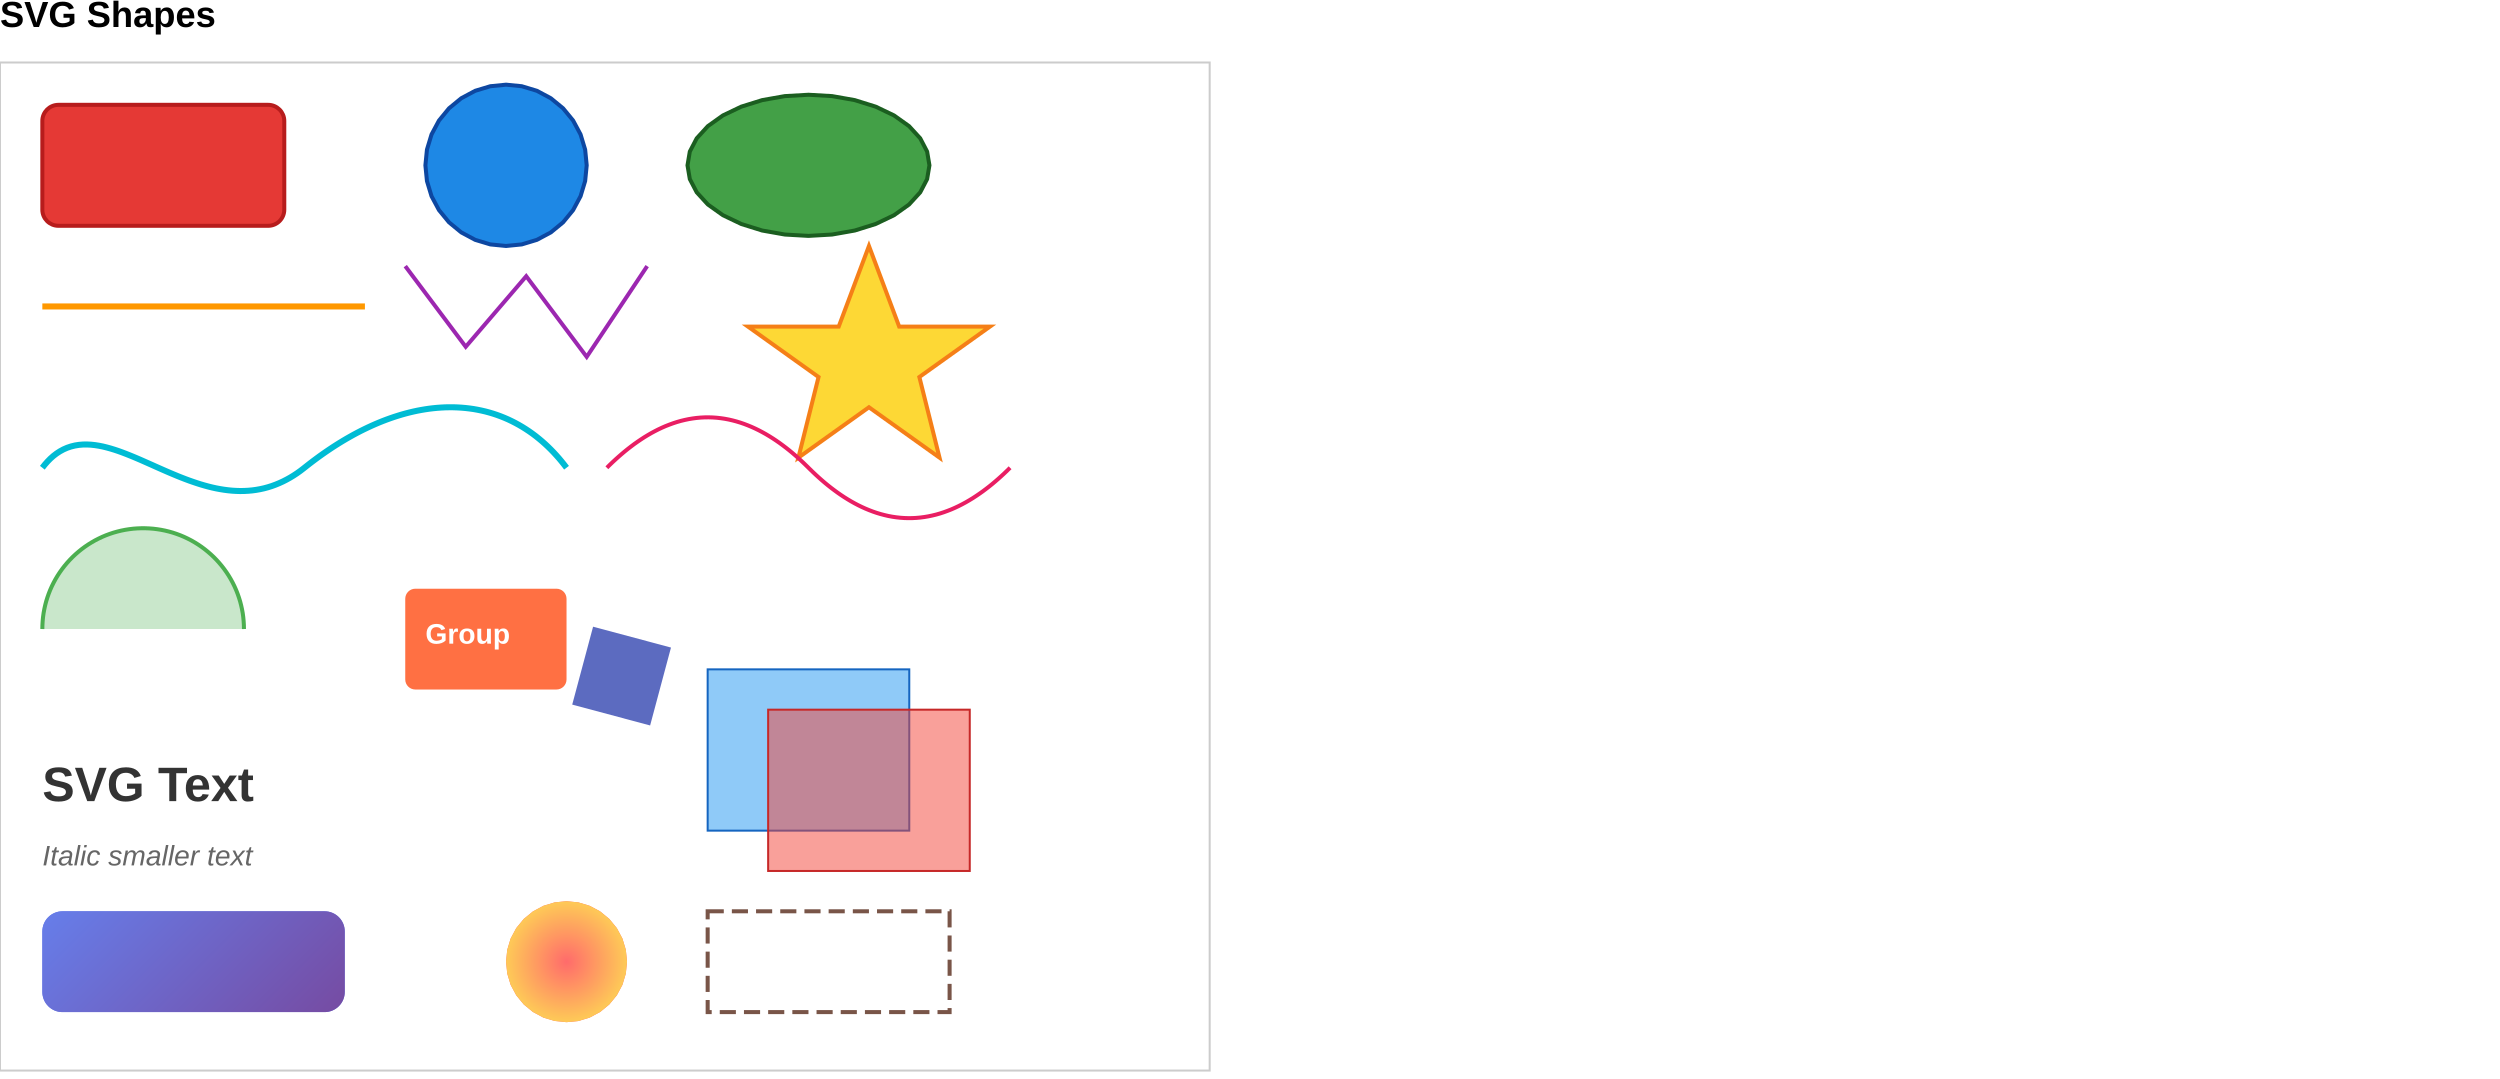
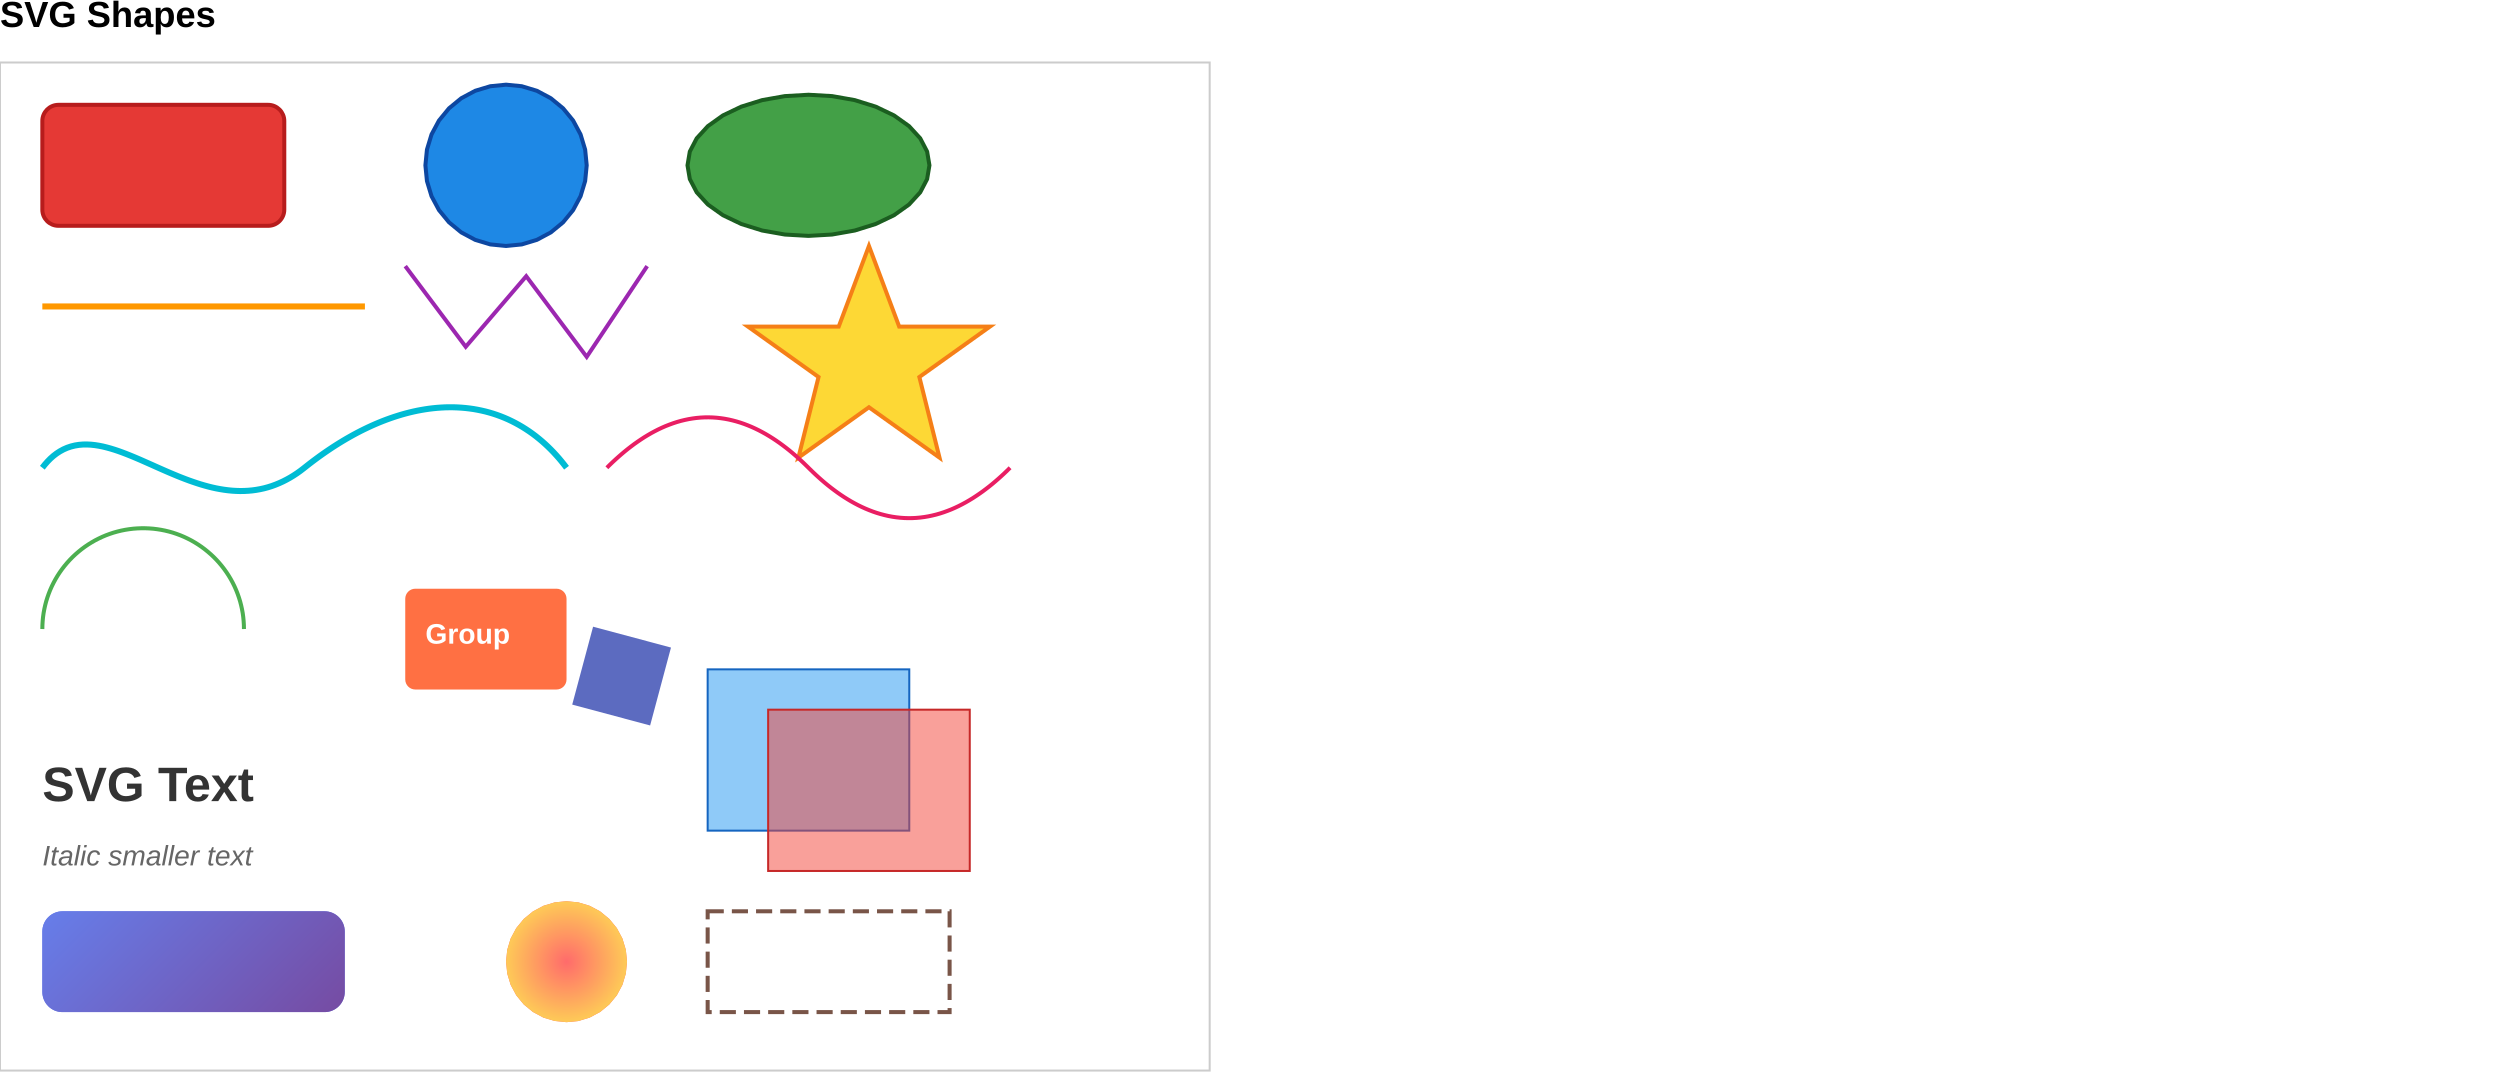
<svg xmlns="http://www.w3.org/2000/svg" width="1240" height="535" viewBox="0 0 1240 535">
  <defs>
    <linearGradient id="lg1" x1="46" y1="427" x2="146" y2="527" gradientUnits="userSpaceOnUse">
      <stop offset="0%" stop-color="rgb(102, 126, 234)" />
      <stop offset="100%" stop-color="rgb(118, 75, 162)" />
    </linearGradient>
    <radialGradient id="rg2" cx="281" cy="477" r="30" gradientUnits="userSpaceOnUse">
      <stop offset="0%" stop-color="rgb(255, 107, 107)" />
      <stop offset="100%" stop-color="rgb(254, 202, 87)" />
    </radialGradient>
  </defs>
-   <text x="0" y="1.5" fill="rgb(0, 0, 0)" dominant-baseline="text-before-edge" font-weight="700" font-size="18px" font-family="Arial">SVG Shapes</text>
-   <path d="M0,31 L600,31 L600,531 L0,531 Z" fill="none" stroke="rgb(204, 204, 204)" stroke-width="1" />
+   <text x="0" y="1.5" fill="rgb(0, 0, 0)" dominant-baseline="text-before-edge" font-weight="700" font-size="18px" font-family="Arial, sans-serif">SVG Shapes</text>
+   <rect x="0" y="31" width="600" height="500" rx="0" ry="0" fill="none" stroke="rgb(204, 204, 204)" stroke-width="1" />
  <g>
    <rect x="21" y="52" width="120" height="60" rx="8" ry="8" fill="rgb(229, 57, 53)" />
    <rect x="21" y="52" width="120" height="60" rx="8" ry="8" fill="none" stroke="rgb(183, 28, 28)" stroke-width="2" />
  </g>
  <g>
    <path d="M291,82 L290.23,89.8 L287.96,97.31 L284.26,104.22 L279.28,110.28 L273.22,115.26 L266.31,118.96 L258.8,121.23 L251,122 L243.2,121.23 L235.69,118.96 L228.78,115.26 L222.72,110.28 L217.74,104.22 L214.04,97.31 L211.77,89.8 L211,82 L211.77,74.2 L214.04,66.69 L217.74,59.78 L222.72,53.72 L228.78,48.74 L235.69,45.04 L243.2,42.77 L251,42 L258.8,42.77 L266.31,45.04 L273.22,48.74 L279.28,53.72 L284.26,59.78 L287.96,66.69 L290.23,74.2 Z" fill="rgb(30, 136, 229)" />
    <path d="M291,82 L290.23,89.8 L287.96,97.31 L284.26,104.22 L279.28,110.28 L273.22,115.26 L266.31,118.96 L258.8,121.23 L251,122 L243.2,121.23 L235.69,118.96 L228.78,115.26 L222.72,110.28 L217.74,104.22 L214.04,97.31 L211.77,89.8 L211,82 L211.77,74.2 L214.04,66.69 L217.74,59.78 L222.72,53.72 L228.78,48.74 L235.69,45.04 L243.2,42.77 L251,42 L258.8,42.77 L266.31,45.04 L273.22,48.74 L279.28,53.72 L284.26,59.78 L287.96,66.69 L290.23,74.2 Z" fill="none" stroke="rgb(13, 71, 161)" stroke-width="2" />
  </g>
  <g>
    <path d="M461,82 L459.85,88.83 L456.43,95.39 L450.89,101.44 L443.43,106.75 L434.33,111.1 L423.96,114.34 L412.71,116.33 L401,117 L389.29,116.33 L378.04,114.34 L367.67,111.1 L358.57,106.75 L351.11,101.44 L345.57,95.39 L342.15,88.83 L341,82 L342.15,75.17 L345.57,68.61 L351.11,62.56 L358.57,57.25 L367.67,52.9 L378.04,49.66 L389.29,47.67 L401,47 L412.71,47.67 L423.96,49.66 L434.33,52.9 L443.43,57.25 L450.89,62.56 L456.43,68.61 L459.85,75.17 Z" fill="rgb(67, 160, 71)" />
    <path d="M461,82 L459.85,88.83 L456.43,95.39 L450.89,101.44 L443.43,106.75 L434.33,111.1 L423.96,114.34 L412.71,116.33 L401,117 L389.29,116.33 L378.04,114.34 L367.67,111.1 L358.57,106.75 L351.11,101.44 L345.57,95.39 L342.15,88.83 L341,82 L342.15,75.17 L345.57,68.61 L351.11,62.56 L358.57,57.25 L367.67,52.9 L378.04,49.66 L389.29,47.67 L401,47 L412.71,47.67 L423.96,49.66 L434.33,52.9 L443.43,57.25 L450.89,62.56 L456.43,68.61 L459.85,75.17 Z" fill="none" stroke="rgb(27, 94, 32)" stroke-width="2" />
  </g>
-   <g>
-     <path d="M21,152 L181,152" fill="rgb(0, 0, 0)" />
-     <path d="M21,152 L181,152" fill="none" stroke="rgb(255, 152, 0)" stroke-width="3" />
-   </g>
+   <path d="M21,152 L181,152" fill="none" stroke="rgb(255, 152, 0)" stroke-width="3" />
  <path d="M201,132 L231,172 L261,137 L291,177 L321,132" fill="none" stroke="rgb(156, 39, 176)" stroke-width="2" />
  <g>
    <path d="M431,122 L446,162 L491,162 L456,187 L466,227 L431,202 L396,227 L406,187 L371,162 L416,162 Z" fill="rgb(253, 216, 53)" />
    <path d="M431,122 L446,162 L491,162 L456,187 L466,227 L431,202 L396,227 L406,187 L371,162 L416,162 Z" fill="none" stroke="rgb(245, 127, 23)" stroke-width="2" />
  </g>
  <path d="M21,232 L22.24,230.43 L23.56,228.93 L24.96,227.5 L26.45,226.17 L28.04,224.95 L29.71,223.86 L31.47,222.9 L33.3,222.1 L35.19,221.46 L37.13,220.98 L39.1,220.66 L41.09,220.49 L43.09,220.46 L45.09,220.56 L47.08,220.77 L49.05,221.08 L51.01,221.47 L52.96,221.95 L54.88,222.48 L56.8,223.07 L58.69,223.7 L60.57,224.38 L62.44,225.09 L64.3,225.83 L66.15,226.58 L67.99,227.36 L69.83,228.15 L71.66,228.96 L73.49,229.77 L75.32,230.58 L77.14,231.4 L78.97,232.21 L80.8,233.02 L82.63,233.82 L84.47,234.61 L86.31,235.38 L88.16,236.15 L90.02,236.89 L91.88,237.61 L93.76,238.31 L95.64,238.97 L97.54,239.61 L99.44,240.22 L101.36,240.78 L103.29,241.31 L105.23,241.79 L107.18,242.22 L109.15,242.59 L111.12,242.91 L113.1,243.17 L115.09,243.37 L117.09,243.49 L119.09,243.55 L121.09,243.52 L123.08,243.42 L125.08,243.24 L127.06,242.97 L129.03,242.62 L130.98,242.19 L132.91,241.67 L134.82,241.07 L136.7,240.38 L138.54,239.62 L140.36,238.79 L142.14,237.88 L143.89,236.91 L145.6,235.87 L147.27,234.77 L148.9,233.61 L150.49,232.4 L152.06,231.16 L153.63,229.93 L155.22,228.72 L156.83,227.52 L158.44,226.34 L160.07,225.18 L161.71,224.04 L163.37,222.92 L165.03,221.81 L166.72,220.73 L168.41,219.67 L170.12,218.63 L171.84,217.61 L173.58,216.62 L175.32,215.65 L177.09,214.7 L178.86,213.78 L180.65,212.89 L182.45,212.03 L184.27,211.19 L186.1,210.38 L187.94,209.6 L189.8,208.85 L191.66,208.14 L193.54,207.46 L195.43,206.81 L197.34,206.2 L199.25,205.62 L201.18,205.08 L203.11,204.58 L205.06,204.12 L207.02,203.7 L208.98,203.33 L210.95,203 L212.93,202.71 L214.92,202.47 L216.91,202.28 L218.9,202.14 L220.9,202.04 L222.9,202 L224.9,202.01 L226.9,202.08 L228.89,202.2 L230.88,202.37 L232.87,202.6 L234.85,202.88 L236.82,203.23 L238.78,203.63 L240.73,204.08 L242.66,204.6 L244.57,205.17 L246.47,205.8 L248.35,206.49 L250.2,207.23 L252.04,208.03 L253.85,208.89 L255.63,209.8 L257.38,210.76 L259.11,211.77 L260.8,212.83 L262.47,213.94 L264.1,215.09 L265.7,216.29 L267.26,217.54 L268.79,218.82 L270.29,220.15 L271.75,221.51 L273.18,222.92 L274.57,224.35 L275.92,225.82 L277.25,227.32 L278.53,228.85 L279.78,230.41 L281,232" fill="none" stroke="rgb(0, 188, 212)" stroke-width="3" />
  <path d="M301,232 L302.42,230.6 L303.86,229.22 L305.33,227.86 L306.81,226.53 L308.32,225.22 L309.85,223.93 L311.4,222.68 L312.98,221.46 L314.58,220.26 L316.21,219.11 L317.86,217.99 L319.53,216.9 L321.24,215.86 L322.96,214.86 L324.72,213.91 L326.5,213 L328.3,212.15 L330.13,211.35 L331.99,210.62 L333.86,209.94 L335.76,209.32 L337.68,208.77 L339.62,208.3 L341.57,207.89 L343.54,207.56 L345.52,207.3 L347.51,207.12 L349.5,207.02 L351.5,207 L353.49,207.06 L355.49,207.2 L357.47,207.42 L359.44,207.71 L361.41,208.08 L363.35,208.53 L365.28,209.04 L367.19,209.62 L369.08,210.27 L370.94,210.98 L372.79,211.75 L374.6,212.57 L376.4,213.45 L378.16,214.38 L379.9,215.35 L381.62,216.38 L383.31,217.44 L384.97,218.54 L386.61,219.68 L388.22,220.86 L389.81,222.06 L391.38,223.3 L392.92,224.57 L394.44,225.87 L395.93,227.19 L397.41,228.54 L398.86,229.91 L400.29,231.3 L401.71,232.7 L403.14,234.09 L404.59,235.46 L406.07,236.81 L407.56,238.13 L409.08,239.43 L410.62,240.7 L412.19,241.94 L413.78,243.14 L415.39,244.32 L417.03,245.46 L418.69,246.56 L420.38,247.62 L422.1,248.65 L423.84,249.62 L425.6,250.55 L427.4,251.43 L429.21,252.25 L431.06,253.02 L432.92,253.73 L434.81,254.38 L436.72,254.96 L438.65,255.47 L440.59,255.92 L442.56,256.29 L444.53,256.58 L446.51,256.8 L448.51,256.94 L450.5,257 L452.5,256.98 L454.49,256.88 L456.48,256.7 L458.46,256.44 L460.43,256.11 L462.38,255.7 L464.32,255.23 L466.24,254.68 L468.14,254.06 L470.01,253.38 L471.87,252.65 L473.7,251.85 L475.5,251 L477.28,250.09 L479.04,249.14 L480.76,248.14 L482.47,247.1 L484.14,246.01 L485.79,244.89 L487.42,243.74 L489.02,242.54 L490.6,241.32 L492.15,240.07 L493.68,238.78 L495.19,237.47 L496.67,236.14 L498.14,234.78 L499.58,233.4 L501,232" fill="none" stroke="rgb(233, 30, 99)" stroke-width="2" />
-   <g>
-     <path d="M21,312 L21.04,310.01 L21.16,308.03 L21.35,306.05 L21.62,304.08 L21.98,302.12 L22.41,300.18 L22.91,298.26 L23.5,296.36 L24.16,294.48 L24.89,292.63 L25.7,290.81 L26.58,289.03 L27.53,287.28 L28.54,285.58 L29.63,283.91 L30.78,282.29 L32,280.71 L33.27,279.19 L34.61,277.71 L36,276.29 L37.45,274.93 L38.95,273.63 L40.5,272.38 L42.09,271.2 L43.74,270.08 L45.43,269.03 L47.15,268.04 L48.92,267.13 L50.72,266.28 L52.55,265.51 L54.41,264.82 L56.3,264.19 L58.22,263.65 L60.15,263.18 L62.1,262.79 L64.06,262.48 L66.04,262.24 L68.02,262.09 L70.01,262.01 L71.99,262.01 L73.98,262.09 L75.96,262.24 L77.94,262.48 L79.9,262.79 L81.85,263.18 L83.78,263.65 L85.7,264.19 L87.59,264.82 L89.45,265.51 L91.28,266.28 L93.08,267.13 L94.85,268.04 L96.57,269.03 L98.26,270.08 L99.91,271.2 L101.5,272.38 L103.05,273.63 L104.55,274.93 L106,276.29 L107.39,277.71 L108.73,279.19 L110,280.71 L111.22,282.29 L112.37,283.91 L113.46,285.58 L114.47,287.28 L115.42,289.03 L116.3,290.81 L117.11,292.63 L117.84,294.48 L118.5,296.36 L119.09,298.26 L119.59,300.18 L120.02,302.12 L120.38,304.08 L120.65,306.05 L120.84,308.03 L120.96,310.01 L121,312" fill="rgba(76, 175, 80, 0.3)" />
-     <path d="M21,312 L21.04,310.01 L21.16,308.03 L21.35,306.05 L21.62,304.08 L21.98,302.12 L22.41,300.18 L22.91,298.26 L23.5,296.36 L24.16,294.48 L24.89,292.63 L25.7,290.81 L26.58,289.03 L27.53,287.28 L28.54,285.58 L29.63,283.91 L30.78,282.29 L32,280.71 L33.27,279.19 L34.61,277.71 L36,276.29 L37.45,274.93 L38.95,273.63 L40.5,272.38 L42.09,271.2 L43.74,270.08 L45.43,269.03 L47.15,268.04 L48.92,267.13 L50.72,266.28 L52.55,265.51 L54.41,264.82 L56.3,264.19 L58.22,263.65 L60.15,263.18 L62.1,262.79 L64.06,262.48 L66.04,262.24 L68.02,262.09 L70.01,262.01 L71.99,262.01 L73.98,262.09 L75.96,262.24 L77.94,262.48 L79.9,262.79 L81.85,263.18 L83.78,263.65 L85.7,264.19 L87.59,264.82 L89.45,265.51 L91.28,266.28 L93.08,267.13 L94.85,268.04 L96.57,269.03 L98.26,270.08 L99.91,271.2 L101.5,272.38 L103.05,273.63 L104.55,274.93 L106,276.29 L107.39,277.71 L108.73,279.19 L110,280.71 L111.22,282.29 L112.37,283.91 L113.46,285.58 L114.47,287.28 L115.42,289.03 L116.3,290.81 L117.11,292.63 L117.84,294.48 L118.5,296.36 L119.09,298.26 L119.59,300.18 L120.02,302.12 L120.38,304.08 L120.65,306.05 L120.84,308.03 L120.96,310.01 L121,312" fill="none" stroke="rgb(76, 175, 80)" stroke-width="2" />
-   </g>
+   <path d="M21,312 L21.04,310.01 L21.16,308.03 L21.35,306.05 L21.62,304.08 L21.98,302.12 L22.41,300.18 L22.91,298.26 L23.5,296.36 L24.16,294.48 L24.89,292.63 L25.7,290.81 L26.58,289.03 L27.53,287.28 L28.54,285.58 L29.63,283.91 L30.78,282.29 L32,280.71 L33.27,279.19 L34.61,277.71 L36,276.29 L37.45,274.93 L38.95,273.63 L40.5,272.38 L42.09,271.2 L43.74,270.08 L45.43,269.03 L47.15,268.04 L48.92,267.13 L50.72,266.28 L52.55,265.51 L54.41,264.82 L56.3,264.19 L58.22,263.65 L60.15,263.18 L62.1,262.79 L64.06,262.48 L66.04,262.24 L68.02,262.09 L70.01,262.01 L71.99,262.01 L73.98,262.09 L75.96,262.24 L77.94,262.48 L79.9,262.79 L81.85,263.18 L83.78,263.65 L85.7,264.19 L87.59,264.82 L89.45,265.51 L91.28,266.28 L93.08,267.13 L94.85,268.04 L96.57,269.03 L98.26,270.08 L99.91,271.2 L101.5,272.38 L103.05,273.63 L104.55,274.93 L106,276.29 L107.39,277.71 L108.73,279.19 L110,280.71 L111.22,282.29 L112.37,283.91 L113.46,285.58 L114.47,287.28 L115.42,289.03 L116.3,290.81 L117.11,292.63 L117.84,294.48 L118.5,296.36 L119.09,298.26 L119.59,300.18 L120.02,302.12 L120.38,304.08 L120.65,306.05 L120.84,308.03 L120.96,310.01 L121,312" fill="none" stroke="rgb(76, 175, 80)" stroke-width="2" />
  <rect x="201" y="292" width="80" height="50" rx="5" ry="5" fill="rgb(255, 112, 67)" />
-   <text x="211" y="310" fill="rgb(255, 255, 255)" dominant-baseline="text-before-edge" font-weight="700" font-size="14px" font-family="Arial">Group</text>
+   <text x="211" y="310" fill="rgb(255, 255, 255)" dominant-baseline="text-before-edge" font-weight="700" font-size="14px" font-family="Arial, sans-serif">Group</text>
  <path d="M294.17,310.84 L332.81,321.19 L322.46,359.83 L283.82,349.48 Z" fill="rgb(92, 107, 192)" />
-   <text x="21" y="381.5" fill="rgb(51, 51, 51)" dominant-baseline="text-before-edge" font-weight="700" font-size="24px" font-family="Arial">SVG Text</text>
-   <text x="21" y="420" fill="rgb(102, 102, 102)" dominant-baseline="text-before-edge" font-style="italic" font-size="14px" font-family="Arial">Italic smaller text</text>
+   <text x="21" y="381.5" fill="rgb(51, 51, 51)" dominant-baseline="text-before-edge" font-weight="700" font-size="24px" font-family="Arial, sans-serif">SVG Text</text>
+   <text x="21" y="420" fill="rgb(102, 102, 102)" dominant-baseline="text-before-edge" font-style="italic" font-size="14px" font-family="Arial, sans-serif">Italic smaller text</text>
  <g>
    <rect x="21" y="452" width="150" height="50" rx="10" ry="10" fill="rgb(102, 126, 234)" />
    <rect x="21" y="452" width="150" height="50" rx="10" ry="10" fill="url(#lg1)" />
  </g>
  <g>
    <path d="M311,477 L310.42,482.85 L308.72,488.48 L305.94,493.67 L302.21,498.21 L297.67,501.94 L292.48,504.72 L286.85,506.42 L281,507 L275.15,506.42 L269.52,504.72 L264.33,501.94 L259.79,498.21 L256.06,493.67 L253.28,488.48 L251.58,482.85 L251,477 L251.58,471.15 L253.28,465.52 L256.06,460.33 L259.79,455.79 L264.33,452.06 L269.52,449.28 L275.15,447.58 L281,447 L286.85,447.58 L292.48,449.28 L297.67,452.06 L302.21,455.79 L305.94,460.33 L308.72,465.52 L310.42,471.15 Z" fill="rgb(255, 107, 107)" />
    <path d="M311,477 L310.42,482.85 L308.72,488.48 L305.94,493.67 L302.21,498.21 L297.67,501.94 L292.48,504.72 L286.85,506.42 L281,507 L275.15,506.42 L269.52,504.72 L264.33,501.94 L259.79,498.21 L256.06,493.67 L253.28,488.48 L251.58,482.85 L251,477 L251.58,471.15 L253.28,465.52 L256.06,460.33 L259.79,455.79 L264.33,452.06 L269.52,449.28 L275.15,447.58 L281,447 L286.85,447.58 L292.48,449.28 L297.67,452.06 L302.21,455.79 L305.94,460.33 L308.72,465.52 L310.42,471.15 Z" fill="url(#rg2)" />
  </g>
  <g>
-     <path d="M351,332 L451,332 L451,412 L351,412 Z" fill="rgba(33, 150, 243, 0.5)" />
-     <path d="M351,332 L451,332 L451,412 L351,412 Z" fill="none" stroke="rgb(21, 101, 192)" stroke-width="1" />
+     <rect x="351" y="332" width="100" height="80" rx="0" ry="0" fill="rgba(33, 150, 243, 0.5)" />
+     <rect x="351" y="332" width="100" height="80" rx="0" ry="0" fill="none" stroke="rgb(21, 101, 192)" stroke-width="1" />
  </g>
  <g>
-     <path d="M381,352 L481,352 L481,432 L381,432 Z" fill="rgba(244, 67, 54, 0.5)" />
-     <path d="M381,352 L481,352 L481,432 L381,432 Z" fill="none" stroke="rgb(198, 40, 40)" stroke-width="1" />
+     <rect x="381" y="352" width="100" height="80" rx="0" ry="0" fill="rgba(244, 67, 54, 0.5)" />
+     <rect x="381" y="352" width="100" height="80" rx="0" ry="0" fill="none" stroke="rgb(198, 40, 40)" stroke-width="1" />
  </g>
-   <path d="M351,452 L471,452 L471,502 L351,502 Z" fill="none" stroke="rgb(121, 85, 72)" stroke-width="2" stroke-dasharray="8,4" />
+   <rect x="351" y="452" width="120" height="50" rx="0" ry="0" fill="none" stroke="rgb(121, 85, 72)" stroke-width="2" stroke-dasharray="8,4" />
</svg>
